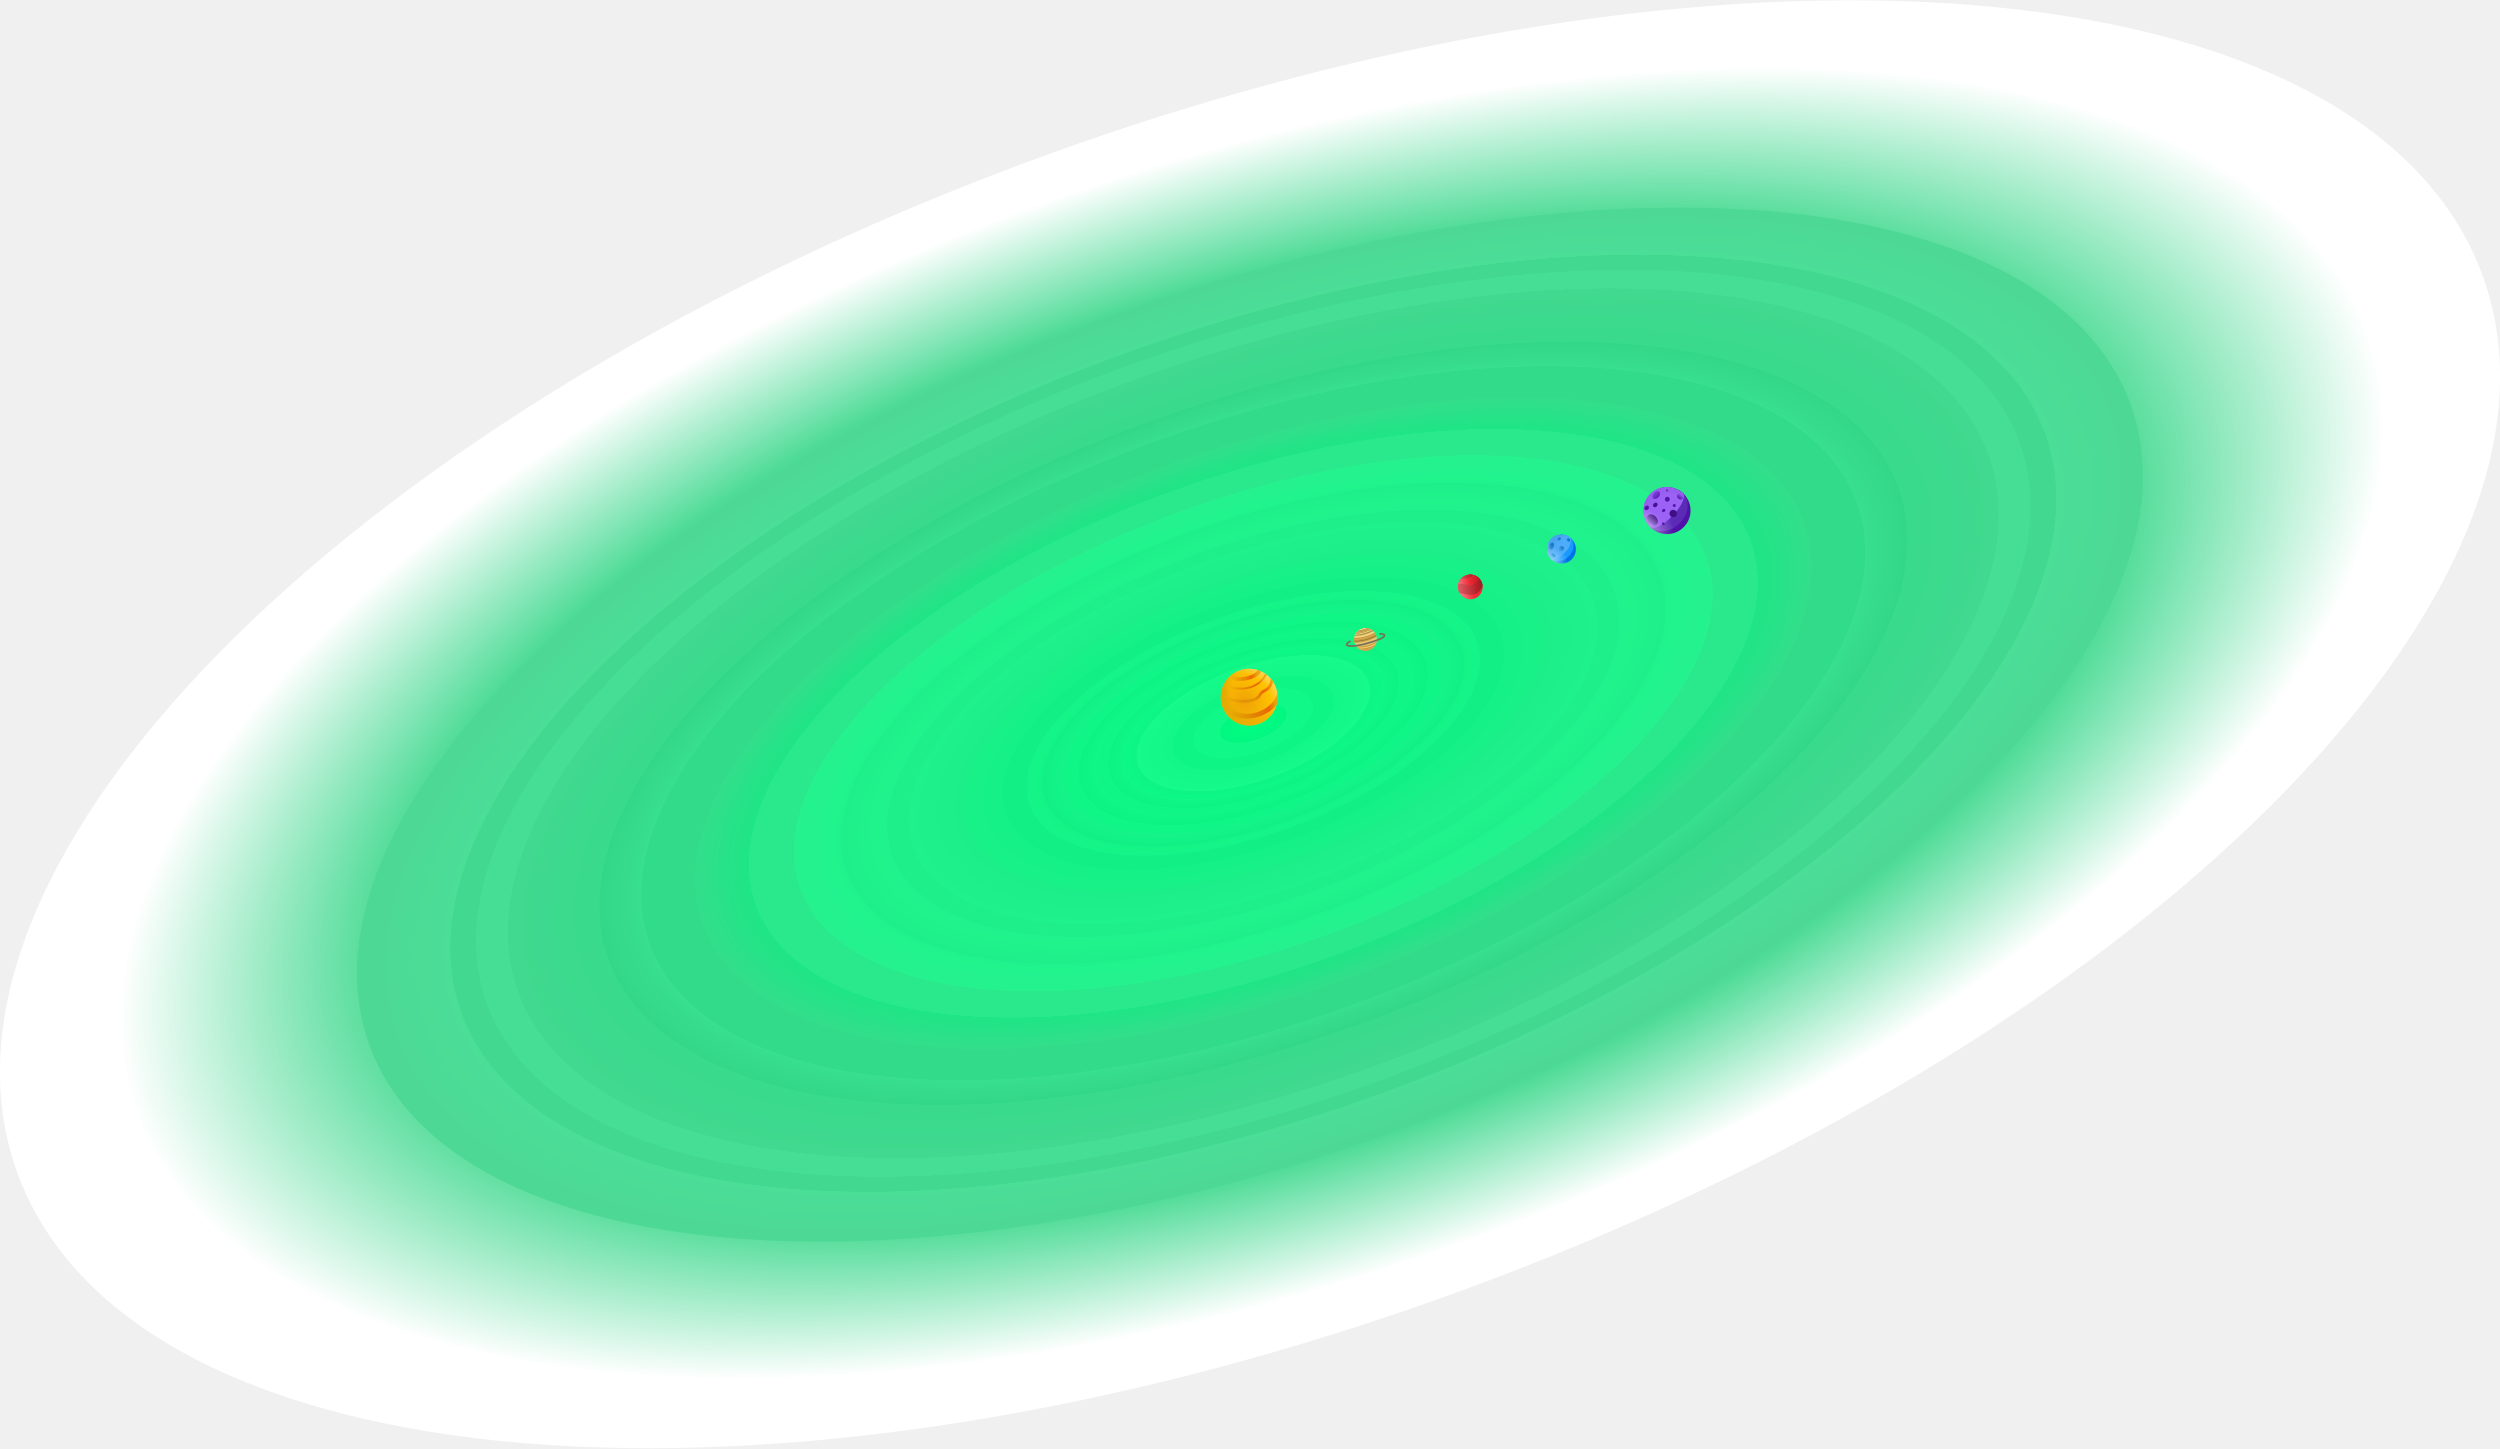
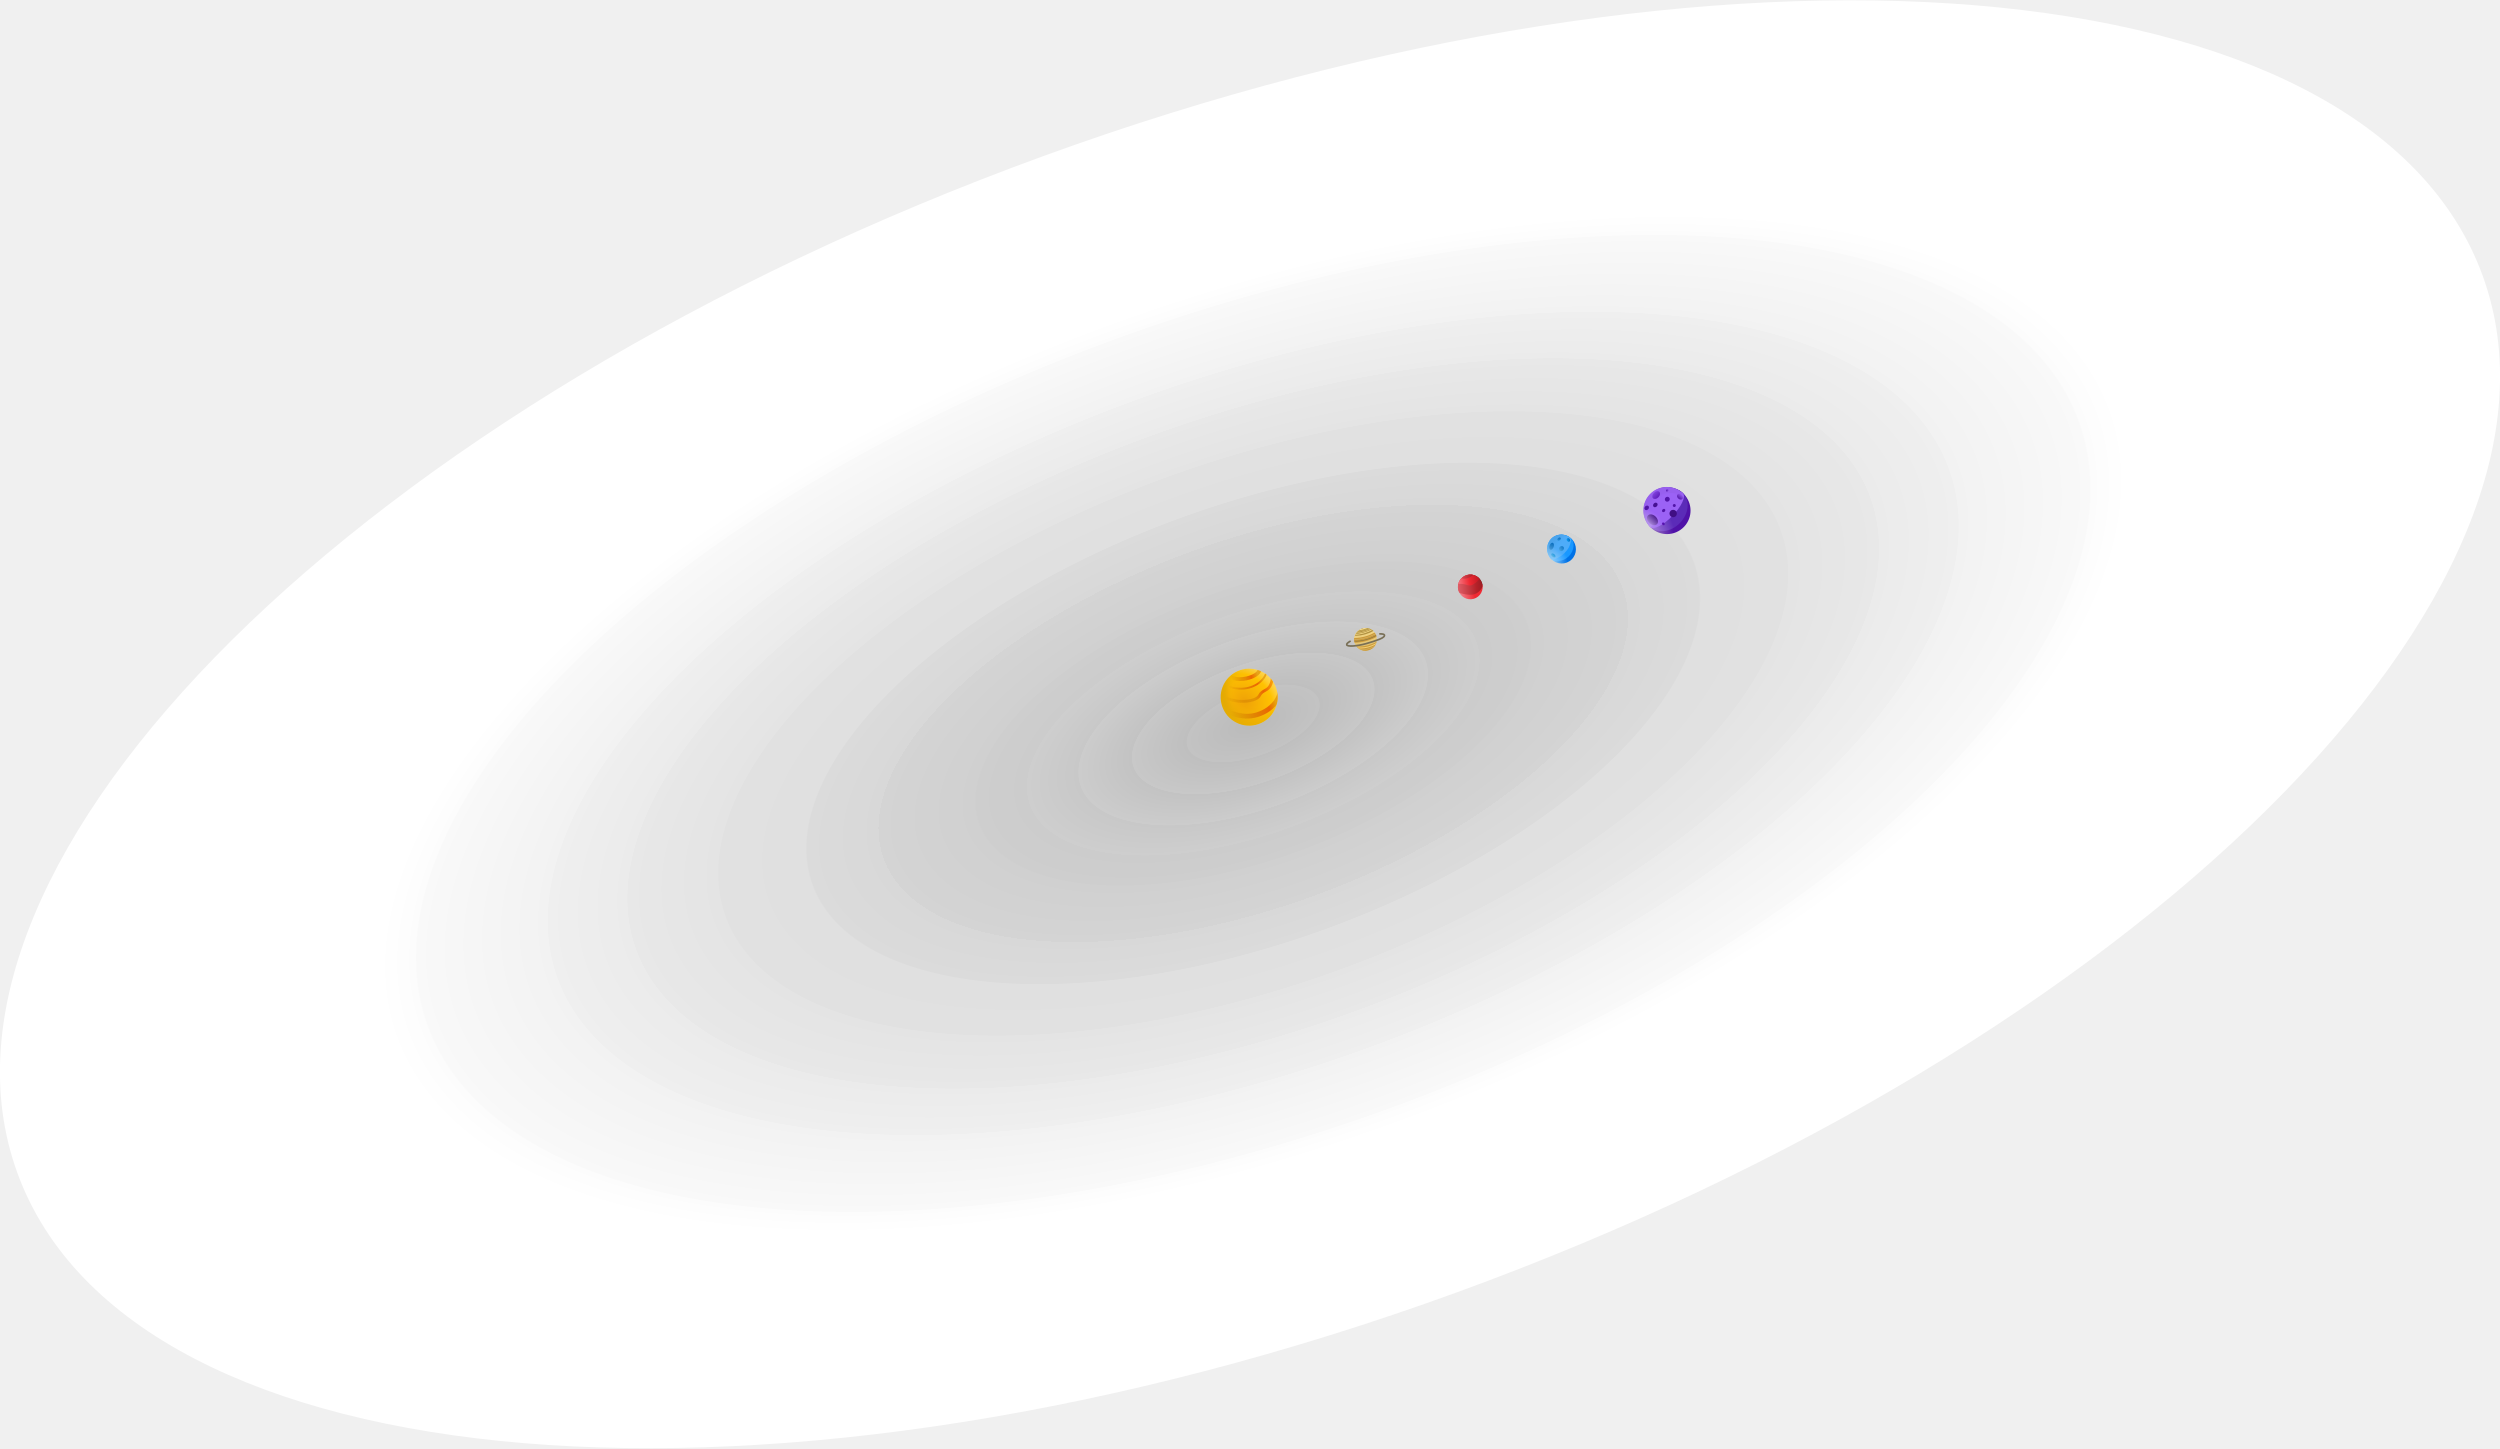
- <svg xmlns="http://www.w3.org/2000/svg" xmlns:xlink="http://www.w3.org/1999/xlink" width="2632" height="1525">
+ <svg xmlns="http://www.w3.org/2000/svg" xmlns:xlink="http://www.w3.org/1999/xlink" width="2632px" height="1525px" viewBox="0 0 2632 1525" version="1.1">
  <defs>
-     <radialGradient cx="50.185%" cy="50%" fx="50.185%" fy="50%" r="50%" gradientTransform="matrix(-.00135 1 -.99683 -.00633 1 .001)" id="a">
-       <stop stop-color="#02F981" offset="0%" />
-       <stop stop-color="#4DDB96" offset="71.199%" />
-       <stop stop-color="#FFF" offset="92.519%" />
-       <stop stop-color="#FFF" offset="100%" />
+     <radialGradient cx="50.185%" cy="50%" fx="50.185%" fy="50%" r="49.175%" gradientTransform="translate(0.50185,0.5),scale(0.46072,1),rotate(90),scale(1,2.175142),translate(-0.50185,-0.5)" id="radialGradient-1">
+       <stop stop-color="#BABABA" offset="0%" />
+       <stop stop-color="#C3C3C3" offset="7.555%" />
+       <stop stop-color="#BFBFBF" offset="7.658%" />
+       <stop stop-color="#C8C8C8" offset="13.847%" />
+       <stop stop-color="#C3C3C3" offset="13.916%" />
+       <stop stop-color="#CCCCCC" offset="19.967%" />
+       <stop stop-color="#C8C8C8" offset="20.037%" />
+       <stop stop-color="#CECECE" offset="25.886%" />
+       <stop stop-color="#CCCCCC" offset="25.906%" />
+       <stop stop-color="#CECECE" offset="31.695%" />
+       <stop stop-color="#D0D0D0" offset="31.88%" />
+       <stop stop-color="#D4D4D4" offset="42.869%" />
+       <stop stop-color="#D8D8D8" offset="42.871%" />
+       <stop stop-color="#DBDBDB" offset="51.043%" />
+       <stop stop-color="#E0E0E0" offset="51.2%" />
+       <stop stop-color="#E1E1E1" offset="61.151%" />
+       <stop stop-color="#E4E4E4" offset="61.26%" />
+       <stop stop-color="#E8E8E8" offset="71.566%" />
+       <stop stop-color="#EBEBEB" offset="71.624%" />
+       <stop stop-color="#EFEFEF" offset="80.667%" />
+       <stop stop-color="#F2F2F2" offset="80.751%" />
+       <stop stop-color="#F9F9F9" offset="95.705%" />
+       <stop stop-color="#FCFCFC" offset="95.869%" />
+       <stop stop-color="#FFFFFF" offset="100%" />
    </radialGradient>
-     <radialGradient cx="50.185%" cy="50%" fx="50.185%" fy="50%" r="50%" gradientTransform="matrix(0 1 -1.00213 0 1.003 -.002)" id="b">
-       <stop stop-color="#00FF83" offset="0%" />
-       <stop stop-color="#02F780" offset="3.683%" />
-       <stop stop-color="#0FF888" offset="3.786%" />
-       <stop stop-color="#0FF888" offset="6.738%" />
-       <stop stop-color="#0EF585" offset="6.742%" />
-       <stop stop-color="#0EF585" offset="9.055%" />
-       <stop stop-color="#12F788" offset="9.11%" />
-       <stop stop-color="#16F98B" offset="13.124%" />
-       <stop stop-color="#0EF485" offset="13.157%" />
-       <stop stop-color="#0CF886" offset="14.609%" />
-       <stop stop-color="#16F68A" offset="14.699%" />
-       <stop stop-color="#0FF686" offset="14.749%" />
-       <stop stop-color="#0CF383" offset="16.281%" />
-       <stop stop-color="#0FF686" offset="16.386%" />
-       <stop stop-color="#12F587" offset="17.903%" />
-       <stop stop-color="#0FF686" offset="17.933%" />
-       <stop stop-color="#0DF283" offset="19.605%" />
-       <stop stop-color="#0FF686" offset="19.67%" />
-       <stop stop-color="#0FF686" offset="21.003%" />
-       <stop stop-color="#12F386" offset="21.075%" />
-       <stop stop-color="#12F587" offset="21.16%" />
-       <stop stop-color="#16F288" offset="21.931%" />
-       <stop stop-color="#12F487" offset="22.027%" />
-       <stop stop-color="#12EF84" offset="23.758%" />
-       <stop stop-color="#13F487" offset="23.768%" />
-       <stop stop-color="#14F487" offset="24.714%" />
-       <stop stop-color="#14F488" offset="25.488%" />
-       <stop stop-color="#12EF84" offset="25.546%" />
-       <stop stop-color="#12EF84" offset="28.182%" />
-       <stop stop-color="#14F186" offset="28.216%" />
-       <stop stop-color="#19F188" offset="32.572%" />
-       <stop stop-color="#1CEE88" offset="32.627%" />
-       <stop stop-color="#1CEF89" offset="32.637%" />
-       <stop stop-color="#1FF28C" offset="38.778%" />
-       <stop stop-color="#1EEF8A" offset="38.807%" />
-       <stop stop-color="#1EEF8A" offset="41.181%" />
-       <stop stop-color="#20F38D" offset="41.185%" />
-       <stop stop-color="#1FEF8A" offset="46.379%" />
-       <stop stop-color="#20F38D" offset="46.462%" />
-       <stop stop-color="#25F28F" offset="51.663%" />
-       <stop stop-color="#29E98C" offset="51.718%" />
-       <stop stop-color="#29E98C" offset="56.753%" />
-       <stop stop-color="#1EE585" offset="56.783%" />
-       <stop stop-color="#33DE8B" offset="62.805%" />
-       <stop stop-color="#32DB89" offset="62.818%" />
-       <stop stop-color="#32DB89" offset="68.81%" />
-       <stop stop-color="#37DF8E" offset="68.899%" />
-       <stop stop-color="#34D788" offset="73.533%" />
-       <stop stop-color="#38DA8C" offset="73.626%" />
-       <stop stop-color="#41D98F" offset="83.839%" />
-       <stop stop-color="#46DE94" offset="83.889%" />
-       <stop stop-color="#46DE94" offset="87.425%" />
-       <stop stop-color="#43D88F" offset="87.479%" />
-       <stop stop-color="#43D88F" offset="90.314%" />
-       <stop stop-color="#4BDE97" offset="90.383%" />
-       <stop stop-color="#4DD895" offset="100%" />
-     </radialGradient>
-     <linearGradient x1="97.57%" y1="-10.3%" x2="68.128%" y2="185.11%" id="d">
+     <linearGradient x1="97.57%" y1="-10.3%" x2="68.128%" y2="185.11%" id="linearGradient-2">
      <stop stop-color="#FFE493" offset="0%" />
      <stop stop-color="#BC9949" offset="100%" />
    </linearGradient>
-     <circle id="c" cx="12.969" cy="12.252" r="12" />
-     <linearGradient x1="50%" y1="-15.543%" x2="91.324%" y2="38.152%" id="g">
+     <circle id="path-3" cx="12.969" cy="12.252" r="12" />
+     <linearGradient x1="18.086%" y1="50%" x2="36.004%" y2="103.632%" id="linearGradient-5">
+       <stop stop-color="#1998FF" offset="0%" />
+       <stop stop-color="#C7EFFE" offset="100%" />
+     </linearGradient>
+     <linearGradient x1="50%" y1="-15.543%" x2="91.324%" y2="38.152%" id="linearGradient-6">
      <stop stop-color="#BCEBFF" offset="0%" />
      <stop stop-color="#0072E7" offset="100%" />
    </linearGradient>
-     <ellipse id="f" cx="15.502" cy="15.257" rx="15.309" ry="15.105" />
-     <linearGradient x1="62.415%" y1="-40.304%" x2="75.019%" y2="50%" id="h">
+     <ellipse id="path-7" cx="15.502" cy="15.257" rx="15.309" ry="15.105" />
+     <linearGradient x1="62.415%" y1="-40.304%" x2="75.019%" y2="50%" id="linearGradient-9">
      <stop stop-color="#E6F8FF" offset="0%" />
      <stop stop-color="#1998FF" offset="100%" />
    </linearGradient>
-     <linearGradient x1="63.182%" y1="-13.416%" x2="57.758%" y2="44.912%" id="j">
+     <linearGradient x1="63.182%" y1="-13.416%" x2="57.758%" y2="44.912%" id="linearGradient-10">
      <stop stop-color="#C9EAF9" offset="0%" />
      <stop stop-color="#4EACF9" offset="100%" />
    </linearGradient>
-     <path d="M7.226 32.546c7.215 0 13.513-6.923 13.513-18.24 0-11.318-6.733-20.368-13.948-20.368-7.215 0-12.588 9.257-12.588 20.574 0 11.318 5.809 18.034 13.023 18.034z" id="k" />
-     <filter x="-32%" y="-22%" width="164.1%" height="144%" filterUnits="objectBoundingBox" id="l">
+     <path d="M7.226,32.546 C14.441,32.546 20.739,25.623 20.739,14.305 C20.739,2.988 14.006,-6.062 6.791,-6.062 C-0.424,-6.062 -5.797,3.195 -5.797,14.512 C-5.797,25.83 0.012,32.546 7.226,32.546 Z" id="path-11" />
+     <filter x="-32.0%" y="-22.0%" width="164.1%" height="144.0%" filterUnits="objectBoundingBox" id="filter-12">
      <feGaussianBlur stdDeviation="2.5" in="SourceAlpha" result="shadowBlurInner1" />
      <feOffset dx="12" dy="5" in="shadowBlurInner1" result="shadowOffsetInner1" />
      <feComposite in="shadowOffsetInner1" in2="SourceAlpha" operator="arithmetic" k2="-1" k3="1" result="shadowInnerInner1" />
-       <feColorMatrix values="0 0 0 0 0 0 0 0 0 0 0 0 0 0 0 0 0 0 0.054 0" in="shadowInnerInner1" />
-     </filter>
-     <linearGradient x1="50%" y1="-75.768%" x2="61.614%" y2="129.077%" id="m">
+       <feColorMatrix values="0 0 0 0 0   0 0 0 0 0   0 0 0 0 0  0 0 0 0.054 0" type="matrix" in="shadowInnerInner1" />
+     </filter>
+     <linearGradient x1="50%" y1="-75.768%" x2="61.614%" y2="129.077%" id="linearGradient-13">
      <stop stop-color="#71C9FF" offset="0%" />
      <stop stop-color="#0369BC" offset="100%" />
    </linearGradient>
-     <linearGradient x1="97.721%" y1="0%" x2="-18.38%" y2="238.895%" id="n">
+     <linearGradient x1="97.721%" y1="0%" x2="-18.38%" y2="238.895%" id="linearGradient-14">
      <stop stop-color="#076BBD" offset="0%" />
      <stop stop-color="#53BCFB" offset="100%" />
    </linearGradient>
-     <linearGradient x1="33.241%" y1="-124.446%" x2="54.459%" y2="110.885%" id="o">
+     <linearGradient x1="33.241%" y1="-124.446%" x2="54.459%" y2="110.885%" id="linearGradient-15">
      <stop stop-color="#97D5FA" offset="0%" />
      <stop stop-color="#0167B9" offset="100%" />
    </linearGradient>
-     <linearGradient x1="-28.488%" y1="50%" x2="246.43%" y2="50%" id="p">
+     <linearGradient x1="-28.488%" y1="50%" x2="246.43%" y2="50%" id="linearGradient-16">
      <stop stop-color="#1792DC" offset="0%" />
      <stop stop-color="#B3E4F6" offset="100%" />
    </linearGradient>
-     <linearGradient x1="217.726%" y1="0%" x2="4.195%" y2="50%" id="q">
+     <linearGradient x1="217.726%" y1="0%" x2="4.195%" y2="50%" id="linearGradient-17">
      <stop stop-color="#06B2F3" offset="0%" />
      <stop stop-color="#0680E3" offset="100%" />
    </linearGradient>
-     <ellipse id="r" cx="13.652" cy="27.151" rx="1.633" ry="2.041" />
-     <filter x="-30.6%" y="-24.5%" width="161.2%" height="149%" filterUnits="objectBoundingBox" id="s">
-       <feGaussianBlur stdDeviation=".5" in="SourceAlpha" result="shadowBlurInner1" />
+     <ellipse id="path-18" cx="13.652" cy="27.151" rx="1.633" ry="2.041" />
+     <filter x="-30.6%" y="-24.5%" width="161.2%" height="149.0%" filterUnits="objectBoundingBox" id="filter-19">
+       <feGaussianBlur stdDeviation="0.5" in="SourceAlpha" result="shadowBlurInner1" />
      <feOffset dx="1" dy="-1" in="shadowBlurInner1" result="shadowOffsetInner1" />
      <feComposite in="shadowOffsetInner1" in2="SourceAlpha" operator="arithmetic" k2="-1" k3="1" result="shadowInnerInner1" />
-       <feColorMatrix values="0 0 0 0 0 0 0 0 0 0 0 0 0 0 0 0 0 0 0.134 0" in="shadowInnerInner1" />
-     </filter>
-     <ellipse id="t" cx="13.035" cy="13.036" rx="13.014" ry="13.033" />
-     <linearGradient x1="94.655%" y1="55.111%" x2="-23.961%" y2="52.671%" id="u">
+       <feColorMatrix values="0 0 0 0 0   0 0 0 0 0   0 0 0 0 0  0 0 0 0.134 0" type="matrix" in="shadowInnerInner1" />
+     </filter>
+     <ellipse id="path-20" cx="13.035" cy="13.036" rx="13.014" ry="13.033" />
+     <linearGradient x1="94.655%" y1="55.111%" x2="-23.961%" y2="52.671%" id="linearGradient-22">
      <stop stop-color="#EF828C" offset="0%" />
      <stop stop-color="#EF2933" offset="42.304%" />
      <stop stop-color="#EF2933" offset="100%" />
      <stop stop-color="#EF2933" offset="100%" />
    </linearGradient>
-     <linearGradient x1="116.243%" y1="43.83%" x2="-17.06%" y2="62.481%" id="w">
+     <linearGradient x1="116.243%" y1="43.83%" x2="-17.06%" y2="62.481%" id="linearGradient-23">
      <stop stop-color="#F47B85" offset="0%" />
      <stop stop-color="#B52229" offset="47.357%" />
      <stop stop-color="#420B0E" offset="100%" />
    </linearGradient>
-     <path d="M-.603 14.252c3.099 1.629 5.586 2.861 8.591 5.024 4.306 3.1 11.169.799 20.589-6.902L25.955-.398.679-1.473C-3.02 7.48-3.448 12.723-.603 14.252z" id="x" />
-     <filter x="-16.1%" y="-22.6%" width="132.2%" height="145.3%" filterUnits="objectBoundingBox" id="y">
+     <path d="M-0.603,14.252 C2.496,15.881 4.983,17.113 7.988,19.276 C12.294,22.375 19.157,20.075 28.577,12.374 L25.955,-0.398 L0.679,-1.473 C-3.02,7.481 -3.448,12.723 -0.603,14.252 Z" id="path-24" />
+     <filter x="-16.1%" y="-22.6%" width="132.2%" height="145.3%" filterUnits="objectBoundingBox" id="filter-25">
      <feGaussianBlur stdDeviation="2" in="SourceAlpha" result="shadowBlurInner1" />
      <feOffset dx="6" dy="4" in="shadowBlurInner1" result="shadowOffsetInner1" />
      <feComposite in="shadowOffsetInner1" in2="SourceAlpha" operator="arithmetic" k2="-1" k3="1" result="shadowInnerInner1" />
-       <feColorMatrix values="0 0 0 0 0 0 0 0 0 0 0 0 0 0 0 0 0 0 0.13 0" in="shadowInnerInner1" />
-     </filter>
-     <linearGradient x1="116.243%" y1="46.142%" x2="-61.761%" y2="60.316%" id="z">
+       <feColorMatrix values="0 0 0 0 0   0 0 0 0 0   0 0 0 0 0  0 0 0 0.13 0" type="matrix" in="shadowInnerInner1" />
+     </filter>
+     <linearGradient x1="116.243%" y1="46.142%" x2="-61.761%" y2="60.316%" id="linearGradient-26">
      <stop stop-color="#F47B85" offset="0%" />
      <stop stop-color="#B52229" offset="47.357%" />
      <stop stop-color="#420B0E" offset="100%" />
    </linearGradient>
-     <linearGradient x1="95.562%" y1="45.815%" x2="-27.65%" y2="52.382%" id="A">
+     <linearGradient x1="95.562%" y1="45.815%" x2="-27.65%" y2="52.382%" id="linearGradient-27">
      <stop stop-color="#F78590" offset="0%" />
      <stop stop-color="#EF2933" offset="40.395%" />
      <stop stop-color="#900C13" offset="100%" />
    </linearGradient>
-     <linearGradient x1="90.278%" y1="46.515%" x2="-60.958%" y2="55.243%" id="B">
+     <linearGradient x1="90.278%" y1="46.515%" x2="-60.958%" y2="55.243%" id="linearGradient-28">
      <stop stop-color="#DB4753" offset="0%" />
      <stop stop-color="#B6232A" offset="46.383%" />
      <stop stop-color="#430608" offset="100%" />
    </linearGradient>
-     <linearGradient x1="10.107%" y1="71.934%" x2="58.119%" y2="134.648%" id="C">
+     <linearGradient x1="10.107%" y1="71.934%" x2="58.119%" y2="134.648%" id="linearGradient-29">
      <stop stop-color="#5012A8" offset="0%" />
      <stop stop-color="#CBBCD6" offset="100%" />
    </linearGradient>
-     <linearGradient x1="30.935%" y1="54.808%" x2="53.514%" y2="116.491%" id="D">
+     <linearGradient x1="30.935%" y1="54.808%" x2="53.514%" y2="116.491%" id="linearGradient-30">
      <stop stop-color="#5B2BB8" offset="0%" />
      <stop stop-color="#BF9AEA" offset="100%" />
    </linearGradient>
-     <linearGradient x1="52.493%" y1="142.262%" x2="44.373%" y2="70.614%" id="E">
+     <linearGradient x1="52.493%" y1="142.262%" x2="44.373%" y2="70.614%" id="linearGradient-31">
      <stop stop-color="#D2C5E6" offset="0%" />
      <stop stop-color="#9B62F5" offset="100%" />
    </linearGradient>
-     <linearGradient x1="51.909%" y1="27.18%" x2="58.15%" y2="-47.425%" id="G">
+     <linearGradient x1="51.909%" y1="27.18%" x2="58.15%" y2="-47.425%" id="linearGradient-32">
      <stop stop-color="#9B62F5" offset="0%" />
      <stop stop-color="#E8E8E8" offset="100%" />
    </linearGradient>
-     <path d="M24.7 0C11.06 0 0 11.083 0 24.754 0 38.426 11.059 49.51 24.7 49.51" id="F" />
-     <filter x="-22.3%" y="-11.1%" width="144.5%" height="122.2%" filterUnits="objectBoundingBox" id="H">
+     <path d="M24.7,-1.59161573e-12 C11.059,-1.59161573e-12 -1.8189894e-12,11.083 -1.8189894e-12,24.754 C-1.8189894e-12,38.426 11.059,49.509 24.7,49.509 L24.7,49.509" id="path-33" />
+     <filter x="-22.3%" y="-11.1%" width="144.5%" height="122.2%" filterUnits="objectBoundingBox" id="filter-35">
      <feGaussianBlur stdDeviation="2" in="SourceAlpha" result="shadowBlurInner1" />
      <feOffset dx="7" dy="-2" in="shadowBlurInner1" result="shadowOffsetInner1" />
      <feComposite in="shadowOffsetInner1" in2="SourceAlpha" operator="arithmetic" k2="-1" k3="1" result="shadowInnerInner1" />
-       <feColorMatrix values="0 0 0 0 0 0 0 0 0 0 0 0 0 0 0 0 0 0 0.028 0" in="shadowInnerInner1" />
-     </filter>
-     <linearGradient x1="177.088%" y1="43.718%" x2="0%" y2="43.718%" id="I">
+       <feColorMatrix values="0 0 0 0 0   0 0 0 0 0   0 0 0 0 0  0 0 0 0.028 0" type="matrix" in="shadowInnerInner1" />
+     </filter>
+     <linearGradient x1="177.088%" y1="43.718%" x2="0%" y2="43.718%" id="linearGradient-36">
      <stop stop-color="#9960F3" offset="0%" />
      <stop stop-color="#5F1DBC" offset="100%" />
    </linearGradient>
-     <linearGradient x1="61.594%" y1="-16.635%" x2="61.594%" y2="152.794%" id="J">
+     <linearGradient x1="61.594%" y1="-16.635%" x2="61.594%" y2="152.794%" id="linearGradient-37">
      <stop stop-color="#400E85" offset="0%" />
      <stop stop-color="#D3BBFA" offset="100%" />
    </linearGradient>
-     <linearGradient x1="62.448%" y1="-3.859%" x2="50%" y2="80.2%" id="K">
+     <linearGradient x1="62.448%" y1="-3.859%" x2="50%" y2="80.2%" id="linearGradient-38">
      <stop stop-color="#9960F3" offset="0%" />
      <stop stop-color="#5F24B2" offset="100%" />
    </linearGradient>
-     <linearGradient x1="50%" y1="50%" x2="68.487%" y2="103.299%" id="L">
+     <linearGradient x1="50%" y1="50%" x2="68.487%" y2="103.299%" id="linearGradient-39">
      <stop stop-color="#5414AF" offset="0%" />
      <stop stop-color="#7421BC" offset="100%" />
    </linearGradient>
-     <linearGradient x1="56.383%" y1="-11.935%" x2="50%" y2="100%" id="M">
+     <linearGradient x1="56.383%" y1="-11.935%" x2="50%" y2="100%" id="linearGradient-40">
      <stop stop-color="#9960F3" offset="0%" />
      <stop stop-color="#5115A7" offset="100%" />
    </linearGradient>
-     <radialGradient cx="59.277%" cy="45.857%" fx="59.277%" fy="45.857%" r="60.024%" gradientTransform="matrix(-.91964 .39275 -.47357 -1.10888 1.355 .734)" id="O">
-       <stop stop-color="#EFA207" offset=".013%" />
+     <radialGradient cx="59.277%" cy="45.857%" fx="59.277%" fy="45.857%" r="60.024%" gradientTransform="translate(0.592768,0.458565),rotate(156.8741),scale(1,1.205766),translate(-0.592768,-0.458565)" id="radialGradient-41">
+       <stop stop-color="#EFA207" offset="0.013%" />
      <stop stop-color="#FFC201" offset="72.598%" />
      <stop stop-color="#FFD758" offset="100%" />
    </radialGradient>
-     <circle id="N" cx="37.857" cy="38.597" r="30" />
-     <filter x="-14.2%" y="-14.2%" width="128.3%" height="128.3%" filterUnits="objectBoundingBox" id="P">
+     <circle id="path-42" cx="37.857" cy="38.597" r="30" />
+     <filter x="-14.2%" y="-14.2%" width="128.3%" height="128.3%" filterUnits="objectBoundingBox" id="filter-44">
      <feGaussianBlur stdDeviation="5" in="SourceAlpha" result="shadowBlurInner1" />
      <feOffset dx="-7" dy="4" in="shadowBlurInner1" result="shadowOffsetInner1" />
      <feComposite in="shadowOffsetInner1" in2="SourceAlpha" operator="arithmetic" k2="-1" k3="1" result="shadowInnerInner1" />
-       <feColorMatrix values="0 0 0 0 0 0 0 0 0 0 0 0 0 0 0 0 0 0 0.097 0" in="shadowInnerInner1" />
-     </filter>
-     <linearGradient x1="90.442%" y1="69.71%" x2="-6.643%" y2="50.588%" id="Q">
-       <stop stop-color="#A74E00" stop-opacity="0" offset="0%" />
-       <stop stop-color="#CE4B02" stop-opacity=".459" offset="44.213%" />
-       <stop stop-color="#E74803" stop-opacity=".747" offset="62.41%" />
-       <stop stop-color="#D17D02" stop-opacity=".499" offset="84.593%" />
-       <stop stop-color="#FCAD04" offset="99.966%" />
-     </linearGradient>
-     <linearGradient x1="86.579%" y1="68.679%" x2="-4.262%" y2="48.775%" id="S">
-       <stop stop-color="#A74E00" stop-opacity="0" offset="0%" />
-       <stop stop-color="#D17D02" stop-opacity=".499" offset="53.607%" />
-       <stop stop-color="#E74803" stop-opacity=".747" offset="74.679%" />
-       <stop stop-color="#FCAD04" offset="99.966%" />
-     </linearGradient>
-     <linearGradient x1="73.2%" y1="62.633%" x2="-3.863%" y2="47.311%" id="T">
-       <stop stop-color="#A74E00" stop-opacity="0" offset="0%" />
-       <stop stop-color="#E74803" stop-opacity=".747" offset="67.027%" />
-       <stop stop-color="#D17D02" stop-opacity=".499" offset="84.293%" />
-       <stop stop-color="#FCAD04" offset="99.966%" />
-     </linearGradient>
-     <linearGradient x1="80.972%" y1="77.742%" x2=".083%" y2="52.725%" id="U">
-       <stop stop-color="#A74E00" stop-opacity="0" offset="0%" />
-       <stop stop-color="#E74803" stop-opacity=".747" offset="71.987%" />
-       <stop stop-color="#D17D02" stop-opacity=".499" offset="87.001%" />
+       <feColorMatrix values="0 0 0 0 0   0 0 0 0 0   0 0 0 0 0  0 0 0 0.097 0" type="matrix" in="shadowInnerInner1" />
+     </filter>
+     <linearGradient x1="90.442%" y1="69.71%" x2="-6.643%" y2="50.588%" id="linearGradient-45">
+       <stop stop-color="#A74E00" stop-opacity="0" offset="0%" />
+       <stop stop-color="#CE4B02" stop-opacity="0.459" offset="44.213%" />
+       <stop stop-color="#E74803" stop-opacity="0.747" offset="62.41%" />
+       <stop stop-color="#D17D02" stop-opacity="0.499" offset="84.593%" />
+       <stop stop-color="#FCAD04" offset="99.966%" />
+     </linearGradient>
+     <linearGradient x1="86.579%" y1="68.679%" x2="-4.262%" y2="48.775%" id="linearGradient-46">
+       <stop stop-color="#A74E00" stop-opacity="0" offset="0%" />
+       <stop stop-color="#D17D02" stop-opacity="0.499" offset="53.607%" />
+       <stop stop-color="#E74803" stop-opacity="0.747" offset="74.679%" />
+       <stop stop-color="#FCAD04" offset="99.966%" />
+     </linearGradient>
+     <linearGradient x1="73.2%" y1="62.633%" x2="-3.863%" y2="47.311%" id="linearGradient-47">
+       <stop stop-color="#A74E00" stop-opacity="0" offset="0%" />
+       <stop stop-color="#E74803" stop-opacity="0.747" offset="67.027%" />
+       <stop stop-color="#D17D02" stop-opacity="0.499" offset="84.293%" />
+       <stop stop-color="#FCAD04" offset="99.966%" />
+     </linearGradient>
+     <linearGradient x1="80.972%" y1="77.742%" x2="0.083%" y2="52.725%" id="linearGradient-48">
+       <stop stop-color="#A74E00" stop-opacity="0" offset="0%" />
+       <stop stop-color="#E74803" stop-opacity="0.747" offset="71.987%" />
+       <stop stop-color="#D17D02" stop-opacity="0.499" offset="87.001%" />
      <stop stop-color="#FCAD04" offset="99.966%" />
    </linearGradient>
  </defs>
-   <g transform="translate(-200 -308)" fill="none" fill-rule="evenodd">
-     <ellipse fill="url(#a)" transform="rotate(-20 1516 1070.5)" cx="1516" cy="1070.5" rx="1381" ry="636.5" />
-     <ellipse fill="url(#b)" transform="rotate(-20 1515.951 1070.896)" cx="1515.951" cy="1070.896" rx="986.5" ry="454.5" />
-     <g transform="rotate(-14 4770.758 -6118.75)">
-       <mask id="e" fill="#fff">
-         <use xlink:href="#c" />
-       </mask>
-       <use fill="url(#d)" xlink:href="#c" />
-       <ellipse stroke="#CC9A3A" stroke-width="5" mask="url(#e)" cx="12.255" cy="2.698" rx="21.5" ry="9" />
-       <ellipse stroke="#CC9A3A" stroke-width="5.5" mask="url(#e)" cx="13.255" cy="7.698" rx="25.5" ry="14" />
-       <ellipse stroke="#B29343" stroke-width="5.5" mask="url(#e)" transform="rotate(-2 13.929 .829)" cx="13.929" cy=".829" rx="12.5" ry="3.5" />
-       <ellipse stroke="#F7DB8A" stroke-width=".2" mask="url(#e)" cx="12.559" cy="-.901" rx="12.5" ry="3.5" />
-       <ellipse stroke="#F7DB8A" stroke-width=".4" mask="url(#e)" transform="rotate(-2 13.02 .436)" cx="13.02" cy=".436" rx="12.5" ry="3.5" />
-       <ellipse stroke="#F7DB8A" stroke-width=".8" mask="url(#e)" transform="rotate(-2 12.98 1.79)" cx="12.98" cy="1.791" rx="13" ry="3.5" />
-       <ellipse stroke="#D2BD82" stroke-width=".4" mask="url(#e)" transform="rotate(-2 13.755 4.198)" cx="13.755" cy="4.198" rx="18" ry="6.5" />
-       <ellipse stroke="#F1D179" mask="url(#e)" transform="rotate(-1 13.755 9.198)" cx="13.755" cy="9.198" rx="20" ry="11.5" />
-       <ellipse stroke="#D2BD82" stroke-width=".4" mask="url(#e)" transform="rotate(-1 13.755 11.198)" cx="13.755" cy="11.198" rx="18" ry="11.5" />
-       <ellipse stroke="#877544" stroke-width=".7" mask="url(#e)" transform="rotate(-2 13.755 6.198)" cx="13.755" cy="6.198" rx="18" ry="6.5" />
-     </g>
-     <path d="M1621.338 983.194c-2.486 1.38-3.81 2.676-3.516 3.674.647 2.182 10.679 1.471 20.744-1.336 4.47-1.247 10.078-3.056 13.699-4.505 4.534-1.815 5.592-3.327 5.233-4.54-.236-.796-2.04-1.148-4.726-1.138" stroke="#786F56" stroke-width="1.8" stroke-linecap="round" />
-     <g transform="scale(1 -1) rotate(-46 -131.965 -2589.16)">
-       <mask id="i" fill="#fff">
-         <use xlink:href="#f" />
-       </mask>
-       <use fill="url(#g)" xlink:href="#f" />
-       <ellipse fill="url(#h)" mask="url(#i)" cx="12.032" cy="15.257" rx="14.288" ry="15.921" />
-       <g mask="url(#i)">
-         <use fill="url(#j)" xlink:href="#k" />
-         <use fill="#000" filter="url(#l)" xlink:href="#k" />
+   <g id="final" stroke="none" stroke-width="1" fill="none" fill-rule="evenodd">
+     <g id="background-dark" transform="translate(-200, -308)">
+       <ellipse id="onlybg-light" fill="#FFFFFF" transform="translate(1516, 1070.5) rotate(-20) translate(-1516, -1070.5) " cx="1516" cy="1070.5" rx="1381" ry="636.5" />
+       <ellipse id="bg-light" fill="url(#radialGradient-1)" transform="translate(1515.951, 1070.896) rotate(-20) translate(-1515.951, -1070.896) " cx="1515.951" cy="1070.896" rx="986.5" ry="454.5" />
+       <g id="galaxy" transform="translate(1759, 933.5) rotate(3) translate(-1759, -933.5) translate(1483, 774)">
+         <g id="saturn" transform="translate(156.8036, 213.8151) rotate(-17) translate(-156.8036, -213.8151) translate(144.3036, 201.3151)">
+           <mask id="mask-4" fill="white">
+             <use xlink:href="#path-3" />
+           </mask>
+           <use id="Mask" fill="url(#linearGradient-2)" xlink:href="#path-3" />
+           <ellipse id="Oval" stroke="#CC9A3A" stroke-width="5" mask="url(#mask-4)" cx="12.255" cy="2.698" rx="21.5" ry="9" />
+           <ellipse id="Oval" stroke="#CC9A3A" stroke-width="5.5" mask="url(#mask-4)" cx="13.255" cy="7.698" rx="25.5" ry="14" />
+           <ellipse id="Oval" stroke="#B29343" stroke-width="5.5" mask="url(#mask-4)" transform="translate(13.92896, 0.828748) rotate(-2) translate(-13.92896, -0.828748) " cx="13.929" cy="0.829" rx="12.5" ry="3.5" />
+           <ellipse id="Oval" stroke="#F7DB8A" stroke-width="0.2" mask="url(#mask-4)" cx="12.559" cy="-0.901" rx="12.5" ry="3.5" />
+           <ellipse id="Oval" stroke="#F7DB8A" stroke-width="0.4" mask="url(#mask-4)" transform="translate(13.01968, 0.435916) rotate(-2) translate(-13.01968, -0.435916) " cx="13.02" cy="0.436" rx="12.5" ry="3.5" />
+           <ellipse id="Oval" stroke="#F7DB8A" stroke-width="0.8" mask="url(#mask-4)" transform="translate(12.98041, 1.790531) rotate(-2) translate(-12.98041, -1.790531) " cx="12.98" cy="1.791" rx="13" ry="3.5" />
+           <ellipse id="Oval" stroke="#D2BD82" stroke-width="0.4" mask="url(#mask-4)" transform="translate(13.75504, 4.198218) rotate(-2) translate(-13.75504, -4.198218) " cx="13.755" cy="4.198" rx="18" ry="6.5" />
+           <ellipse id="Oval" stroke="#F1D179" mask="url(#mask-4)" transform="translate(13.75504, 9.198218) rotate(-1) translate(-13.75504, -9.198218) " cx="13.755" cy="9.198" rx="20" ry="11.5" />
+           <ellipse id="Oval" stroke="#D2BD82" stroke-width="0.4" mask="url(#mask-4)" transform="translate(13.75504, 11.19822) rotate(-1) translate(-13.75504, -11.19822) " cx="13.755" cy="11.198" rx="18" ry="11.5" />
+           <ellipse id="Oval" stroke="#877544" stroke-width="0.7" mask="url(#mask-4)" transform="translate(13.75504, 6.198218) rotate(-2) translate(-13.75504, -6.198218) " cx="13.755" cy="6.198" rx="18" ry="6.5" />
+         </g>
+         <path d="M141.389,210.895 C138.619,211.537 136.988,212.418 136.997,213.458 C137.017,215.734 146.856,217.816 157.306,217.892 C161.946,217.925 167.835,217.732 171.716,217.337 C176.574,216.842 178.008,215.681 177.997,214.415 C177.99,213.585 176.353,212.749 173.768,212.019" id="orbit" stroke="#786F56" stroke-width="1.8" stroke-linecap="round" transform="translate(157.4973, 214.3953) rotate(-19) translate(-157.4973, -214.3953) " />
+         <g id="blue-planet" transform="translate(358.5, 107.5) scale(1, -1) rotate(-43) translate(-358.5, -107.5) translate(343, 92)">
+           <mask id="mask-8" fill="white">
+             <use xlink:href="#path-7" />
+           </mask>
+           <use id="Oval" fill="url(#linearGradient-6)" xlink:href="#path-7" />
+           <ellipse id="Oval" fill="url(#linearGradient-9)" mask="url(#mask-8)" cx="12.032" cy="15.257" rx="14.288" ry="15.921" />
+           <g id="Oval" mask="url(#mask-8)">
+             <use fill="url(#linearGradient-10)" fill-rule="evenodd" xlink:href="#path-11" />
+             <use fill="black" fill-opacity="1" filter="url(#filter-12)" xlink:href="#path-11" />
+           </g>
+           <ellipse id="Oval" fill="url(#linearGradient-13)" mask="url(#mask-8)" transform="translate(15.10488, 15.51312) rotate(-2) translate(-15.10488, -15.51312) " cx="15.105" cy="15.513" rx="2.449" ry="2.858" />
+           <ellipse id="Oval" fill="url(#linearGradient-14)" mask="url(#mask-8)" transform="translate(6.168087, 20.75808) rotate(174) translate(-6.168087, -20.75808) " cx="6.168" cy="20.758" rx="1.429" ry="2.041" />
+           <ellipse id="Oval" fill="url(#linearGradient-15)" mask="url(#mask-8)" transform="translate(6.14215, 9.811565) rotate(27) translate(-6.14215, -9.811565) " cx="6.142" cy="9.812" rx="2.245" ry="3.878" />
+           <ellipse id="Oval" fill="url(#linearGradient-16)" mask="url(#mask-8)" transform="translate(14.34228, 4.407869) rotate(275) translate(-14.34228, -4.407869) " cx="14.342" cy="4.408" rx="1.633" ry="2.654" />
+           <g id="Oval" mask="url(#mask-8)" transform="translate(13.65232, 27.15129) rotate(-93) translate(-13.65232, -27.15129) ">
+             <use fill="url(#linearGradient-17)" fill-rule="evenodd" xlink:href="#path-18" />
+             <use fill="black" fill-opacity="1" filter="url(#filter-19)" xlink:href="#path-18" />
+           </g>
+         </g>
+         <g id="red-planet" transform="translate(264.2797, 153.0868) scale(-1, 1) rotate(19) translate(-264.2797, -153.0868) translate(250.7797, 139.5868)">
+           <mask id="mask-21" fill="white">
+             <use xlink:href="#path-20" />
+           </mask>
+           <use id="Mask" fill-opacity="0" fill="#FFFFFF" xlink:href="#path-20" />
+           <path d="M-1.251,13.754 C6.717,16.311 11.488,17.59 13.061,17.59 C17.199,17.59 21.95,16.069 27.313,13.028 L26.365,24.111 L13.908,27.248 L0.459,24.57 L-1.251,13.754 Z" id="Path-13" fill="url(#linearGradient-22)" mask="url(#mask-21)" />
+           <g id="Path-14" mask="url(#mask-21)">
+             <use fill="url(#linearGradient-23)" fill-rule="evenodd" xlink:href="#path-24" />
+             <use fill="black" fill-opacity="1" filter="url(#filter-25)" xlink:href="#path-24" />
+           </g>
+           <path d="M-4.569,1.941 L28.431,1.941 L30.147,14.292 C21.633,19.366 15.112,21.752 10.583,21.451 C6.054,21.15 1.913,18.303 -1.839,12.913 L-4.569,1.941 Z" id="Rectangle" fill="url(#linearGradient-26)" mask="url(#mask-21)" transform="translate(12.7892, 11.70878) rotate(-4) translate(-12.7892, -11.70878) " />
+           <path d="M3.153,-0.102 L24.718,-1.084 L27.884,6.331 C24.795,6.309 21.941,6.9 19.319,8.106 C15.388,9.914 15.663,10.875 12.284,11.598 C10.031,12.08 5.525,10.333 -1.236,6.358 L3.153,-0.102 Z" id="Path-12" fill="url(#linearGradient-27)" mask="url(#mask-21)" />
+           <path d="M5.265,0.477 C7.247,2.427 9.911,3.402 13.257,3.403 C16.344,3.402 18.896,2.514 20.913,0.738 L13.245,-1.664 L5.265,0.477 Z" id="Path-10" fill="url(#linearGradient-28)" mask="url(#mask-21)" />
+         </g>
+         <g id="purple-planet" transform="translate(466.5, 61.5) scale(1, -1) rotate(139) translate(-466.5, -61.5) translate(441, 36)">
+           <ellipse id="Oval" fill="url(#linearGradient-29)" cx="25.011" cy="24.979" rx="24.7" ry="24.754" />
+           <ellipse id="Oval" fill="url(#linearGradient-30)" cx="26.126" cy="24.816" rx="19.911" ry="24.754" />
+           <path d="M25.882,49.742 C30.946,49.742 35.444,38.648 35.444,24.964 C35.444,11.279 30.946,0.186 25.882,0.186 C20.818,0.186 17.105,11.279 17.105,24.964 C17.105,38.648 20.818,49.742 25.882,49.742 Z" id="Oval" fill="url(#linearGradient-31)" />
+           <g id="Path-9" transform="translate(25.31798, 0.283437)">
+             <mask id="mask-34" fill="white">
+               <use xlink:href="#path-33" />
+             </mask>
+             <g id="Mask" transform="translate(12.35004, 24.75434) rotate(180) translate(-12.35004, -24.75434) ">
+               <use fill="url(#linearGradient-32)" fill-rule="evenodd" xlink:href="#path-33" />
+               <use fill="black" fill-opacity="1" filter="url(#filter-35)" xlink:href="#path-33" />
+             </g>
+           </g>
+           <ellipse id="Oval" fill="url(#linearGradient-36)" cx="44.638" cy="21.173" rx="3.317" ry="4.753" />
+           <ellipse id="Oval" fill="url(#linearGradient-37)" cx="29.33" cy="42.593" rx="6.634" ry="4.683" />
+           <circle id="Oval" fill="#400F84" cx="18.266" cy="22.711" r="3.902" />
+           <ellipse id="Oval" fill="url(#linearGradient-38)" cx="25.435" cy="4.959" rx="3.515" ry="2.731" />
+           <ellipse id="Oval" fill="#5115A7" cx="33.134" cy="16.191" rx="2.536" ry="2.64" />
+           <ellipse id="Oval" fill="#5115A7" cx="27.659" cy="27.388" rx="1.561" ry="1.901" />
+           <ellipse id="Oval" fill="url(#linearGradient-39)" cx="18.142" cy="37.755" rx="1.582" ry="1.366" />
+           <ellipse id="Oval" fill="url(#linearGradient-40)" cx="39.775" cy="9.339" rx="1.171" ry="1.584" />
+           <ellipse id="Oval" fill="#5115A7" cx="23.257" cy="15.829" rx="1.582" ry="1.584" />
+           <ellipse id="Oval" fill="#5115A7" cx="42.442" cy="37.787" rx="2.146" ry="2.64" />
+           <ellipse id="Oval" fill="#461093" cx="38.039" cy="29.268" rx="2.146" ry="2.64" />
+         </g>
+         <g id="yellow-planet" transform="translate(38, 280.5) scale(-1, 1) translate(-38, -280.5) translate(0, 242)">
+           <mask id="mask-43" fill="white">
+             <use xlink:href="#path-42" />
+           </mask>
+           <g id="Oval" transform="translate(37.85687, 38.59661) rotate(72) translate(-37.85687, -38.59661) ">
+             <use fill="url(#radialGradient-41)" fill-rule="evenodd" xlink:href="#path-42" />
+             <use fill="black" fill-opacity="1" filter="url(#filter-44)" xlink:href="#path-42" />
+           </g>
+           <path d="M48.838,20.146 C57.825,20.617 63.342,16.968 63.342,10.892 C63.342,4.817 56.305,-2.942 47.468,-2.942 C38.632,-2.942 27.705,3.017 28.39,9.061 C29.074,15.105 39.85,19.675 48.838,20.146 Z" id="Oval" stroke="url(#linearGradient-45)" stroke-width="4" mask="url(#mask-43)" />
+           <path d="M50.63,43.272 C64.715,42.007 73.594,36.771 73.594,25.449 C73.594,14.127 58.666,0.751 41.269,0.751 C23.872,0.751 16.354,-1.891 16.354,9.431 C16.354,12.199 13.044,15.266 15.621,23.412 C18.198,31.558 24.295,29.875 26.977,36.024 C29.658,42.172 42.532,43.999 50.63,43.272 Z" id="Oval" stroke="url(#linearGradient-46)" stroke-width="3" mask="url(#mask-43)" />
+           <path d="M49.313,30.185 C64.345,29.971 79.229,21.821 79.229,12.709 C79.229,3.596 66.245,-3.791 50.229,-3.791 C34.212,-3.791 19.716,2.598 21.242,11.69 C22.769,20.783 34.281,30.398 49.313,30.185 Z" id="Oval" stroke="url(#linearGradient-47)" stroke-width="2" mask="url(#mask-43)" />
+           <path d="M40.805,58.779 C56.835,58.617 72.233,51.413 74.122,34.489 C76.01,17.565 55.811,3.592 38.69,3.592 C21.569,3.592 6.42,7.909 5.425,26.883 C4.431,45.857 24.774,58.94 40.805,58.779 Z" id="Oval" stroke="url(#linearGradient-48)" stroke-width="5" mask="url(#mask-43)" />
+         </g>
      </g>
-       <ellipse fill="url(#m)" mask="url(#i)" transform="rotate(-2 15.105 15.513)" cx="15.105" cy="15.513" rx="2.449" ry="2.858" />
-       <ellipse fill="url(#n)" mask="url(#i)" transform="rotate(174 6.168 20.758)" cx="6.168" cy="20.758" rx="1.429" ry="2.041" />
-       <ellipse fill="url(#o)" mask="url(#i)" transform="rotate(27 6.142 9.812)" cx="6.142" cy="9.812" rx="2.245" ry="3.878" />
-       <ellipse fill="url(#p)" mask="url(#i)" transform="rotate(-85 14.342 4.408)" cx="14.342" cy="4.408" rx="1.633" ry="2.654" />
-       <g mask="url(#i)" transform="rotate(-93 13.652 27.151)">
-         <use fill="url(#q)" xlink:href="#r" />
-         <use fill="#000" filter="url(#s)" xlink:href="#r" />
-       </g>
-     </g>
-     <g transform="scale(-1 1) rotate(16 -4115.169 -5795.56)">
-       <mask id="v" fill="#fff">
-         <use xlink:href="#t" />
-       </mask>
-       <use fill-opacity="0" fill="#FFF" xlink:href="#t" />
-       <path d="M-1.25 13.754c7.967 2.557 12.738 3.836 14.311 3.836 4.138 0 8.889-1.52 14.252-4.562l-.948 11.083-12.457 3.137L.458 24.57-1.25 13.754z" fill="url(#u)" mask="url(#v)" />
-       <g mask="url(#v)">
-         <use fill="url(#w)" xlink:href="#x" />
-         <use fill="#000" filter="url(#y)" xlink:href="#x" />
-       </g>
-       <path d="M-4.569 1.941h33l1.716 12.351c-8.514 5.074-15.035 7.46-19.564 7.159-4.53-.301-8.67-3.148-12.422-8.538L-4.569 1.94z" fill="url(#z)" mask="url(#v)" transform="rotate(-4 12.79 11.709)" />
-       <path d="M3.153-.102l21.565-.982 3.166 7.415c-3.089-.022-5.943.57-8.565 1.775-3.931 1.808-3.656 2.77-7.035 3.492-2.253.482-6.76-1.265-13.52-5.24l4.39-6.46z" fill="url(#A)" mask="url(#v)" />
-       <path d="M5.265.477c1.982 1.95 4.646 2.925 7.992 2.926 3.087 0 5.639-.889 7.656-2.665l-7.668-2.402L5.265.477z" fill="url(#B)" mask="url(#v)" />
-     </g>
-     <g transform="scale(-1 1) rotate(-44 50.48 2885.725)">
-       <ellipse fill="url(#C)" cx="25.011" cy="24.979" rx="24.7" ry="24.754" />
-       <ellipse fill="url(#D)" cx="26.126" cy="24.816" rx="19.911" ry="24.754" />
-       <path d="M25.882 49.742c5.064 0 9.562-11.094 9.562-24.778 0-13.685-4.498-24.778-9.562-24.778-5.064 0-8.777 11.093-8.777 24.778 0 13.684 3.713 24.778 8.777 24.778z" fill="url(#E)" />
-       <g transform="rotate(180 25.009 24.896)">
-         <use fill="url(#G)" xlink:href="#F" />
-         <use fill="#000" filter="url(#H)" xlink:href="#F" />
-       </g>
-       <ellipse fill="url(#I)" cx="44.638" cy="21.173" rx="3.317" ry="4.753" />
-       <ellipse fill="url(#J)" cx="29.33" cy="42.593" rx="6.634" ry="4.683" />
-       <circle fill="#400F84" cx="18.266" cy="22.711" r="3.902" />
-       <ellipse fill="url(#K)" cx="25.435" cy="4.959" rx="3.515" ry="2.731" />
-       <ellipse fill="#5115A7" cx="33.134" cy="16.191" rx="2.536" ry="2.64" />
-       <ellipse fill="#5115A7" cx="27.659" cy="27.388" rx="1.561" ry="1.901" />
-       <ellipse fill="url(#L)" cx="18.142" cy="37.755" rx="1.582" ry="1.366" />
-       <ellipse fill="url(#M)" cx="39.775" cy="9.339" rx="1.171" ry="1.584" />
-       <ellipse fill="#5115A7" cx="23.257" cy="15.829" rx="1.582" ry="1.584" />
-       <ellipse fill="#5115A7" cx="42.442" cy="37.787" rx="2.146" ry="2.64" />
-       <ellipse fill="#461093" cx="38.039" cy="29.268" rx="2.146" ry="2.64" />
-     </g>
-     <g transform="scale(-1 1) rotate(-3 18420.237 30193.404)">
-       <mask id="R" fill="#fff">
-         <use xlink:href="#N" />
-       </mask>
-       <g transform="rotate(72 37.857 38.597)">
-         <use fill="url(#O)" xlink:href="#N" />
-         <use fill="#000" filter="url(#P)" xlink:href="#N" />
-       </g>
-       <path d="M48.838 20.146c8.987.471 14.504-3.178 14.504-9.254 0-6.075-7.037-13.834-15.874-13.834-8.836 0-19.763 5.959-19.078 12.003.684 6.044 11.46 10.614 20.448 11.085z" stroke="url(#Q)" stroke-width="4" mask="url(#R)" />
-       <path d="M50.63 43.272c14.085-1.265 22.964-6.501 22.964-17.823S58.666.75 41.269.75c-17.397 0-24.915-2.642-24.915 8.68 0 2.768-3.31 5.835-.733 13.981s8.674 6.463 11.356 12.612c2.681 6.148 15.555 7.975 23.653 7.248z" stroke="url(#S)" stroke-width="3" mask="url(#R)" />
-       <path d="M49.313 30.185c15.032-.214 29.916-8.364 29.916-17.476 0-9.113-12.984-16.5-29-16.5-16.017 0-30.513 6.389-28.987 15.481 1.527 9.093 13.039 18.708 28.07 18.495z" stroke="url(#T)" stroke-width="2" mask="url(#R)" />
-       <path d="M40.805 58.779c16.03-.162 31.428-7.366 33.317-24.29C76.01 17.565 55.81 3.592 38.69 3.592c-17.12 0-32.27 4.317-33.265 23.291-.994 18.974 19.35 32.057 35.38 31.896z" stroke="url(#U)" stroke-width="5" mask="url(#R)" />
    </g>
  </g>
</svg>
